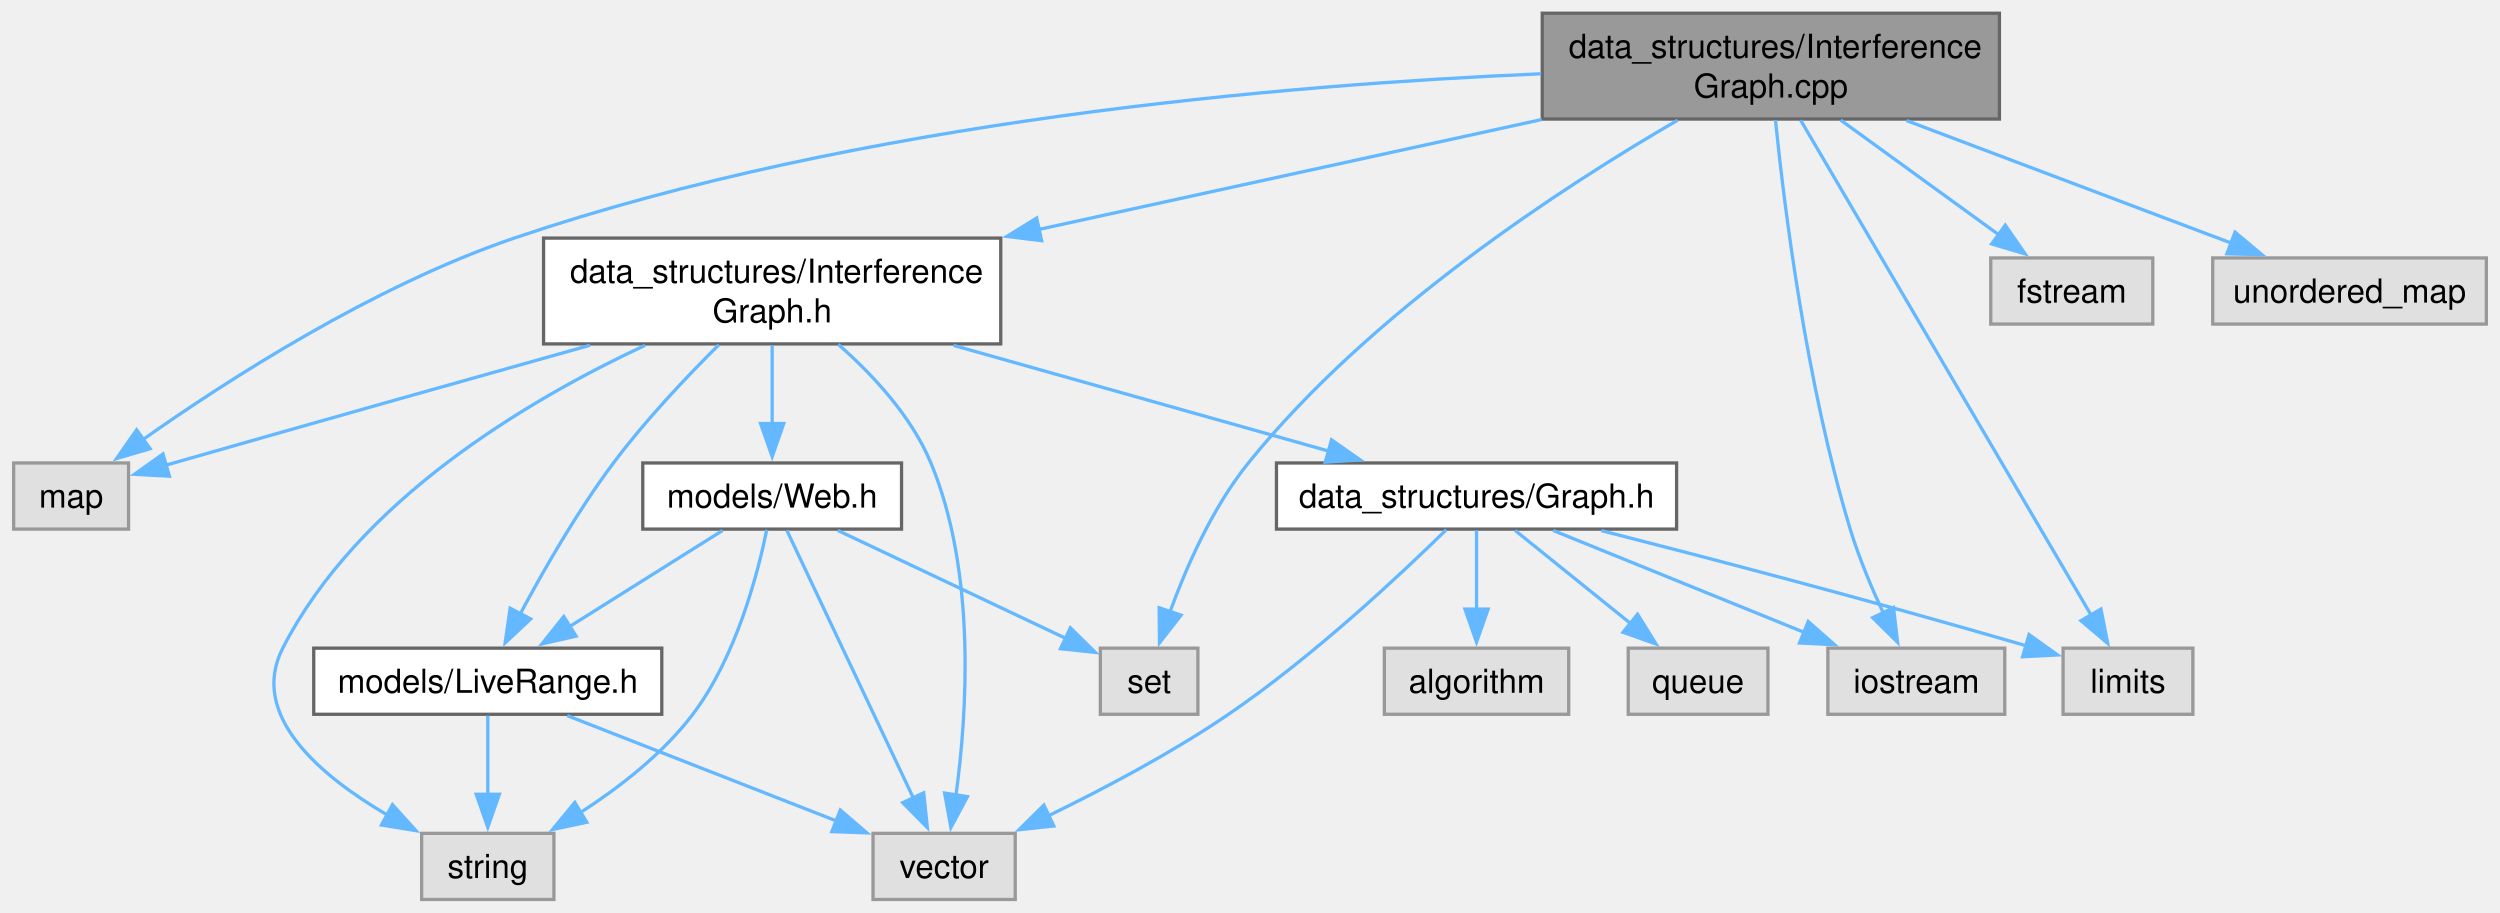
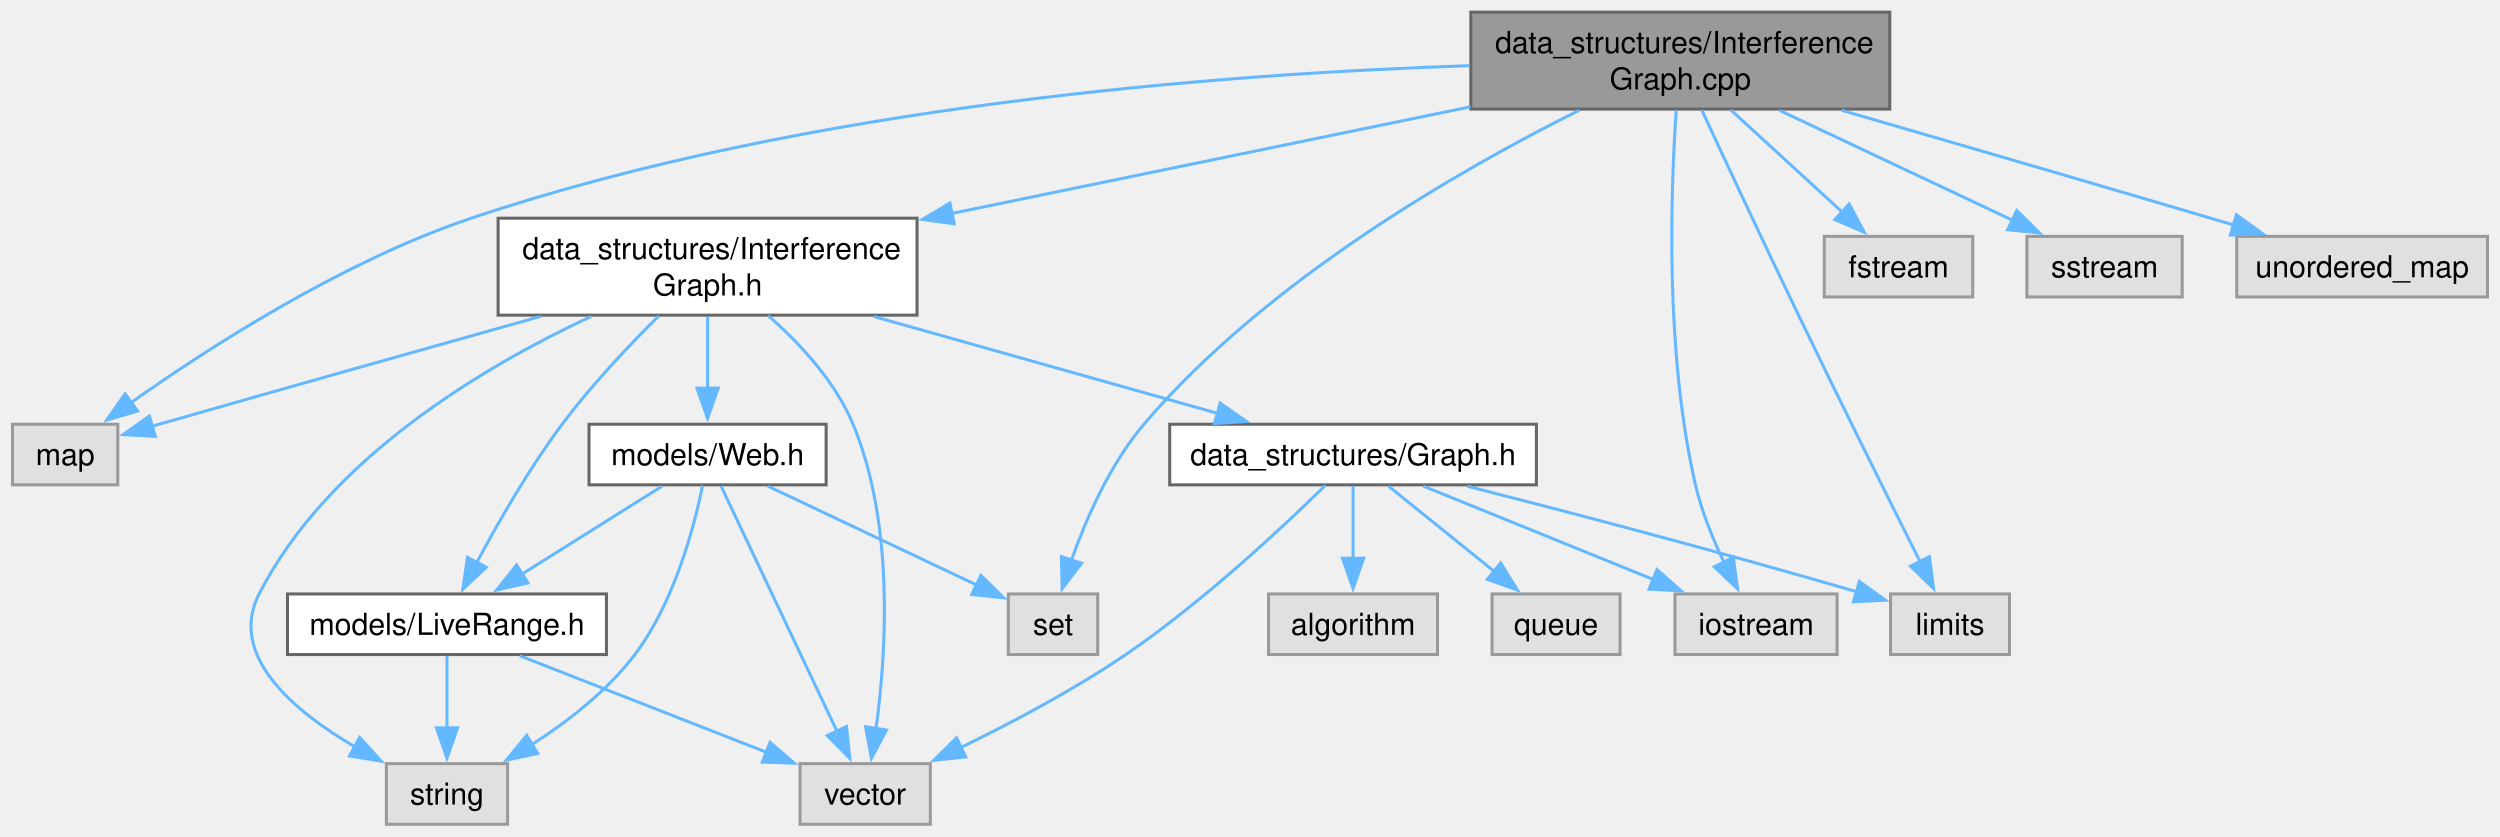
- <svg xmlns="http://www.w3.org/2000/svg" xmlns:xlink="http://www.w3.org/1999/xlink" width="756pt" height="276pt" viewBox="0.00 0.00 755.75 276.00">
+ <svg xmlns="http://www.w3.org/2000/svg" xmlns:xlink="http://www.w3.org/1999/xlink" width="825pt" height="276pt" viewBox="0.00 0.00 824.75 276.00">
  <g id="graph0" class="graph" transform="scale(1 1) rotate(0) translate(4 272)">
    <g id="Node000001" class="node">
      <g id="a_Node000001">
        <a xlink:title="Implementation of web construction and interference graph building.">
-           <polygon fill="#999999" stroke="#666666" points="600.5,-268 462.25,-268 462.25,-236 600.5,-236 600.5,-268" />
-           <text text-anchor="start" x="470.25" y="-254.5" font-family="Helvetica,sans-Serif" font-size="10.00">data_structures/Interference</text>
-           <text text-anchor="middle" x="531.38" y="-242.5" font-family="Helvetica,sans-Serif" font-size="10.00">Graph.cpp</text>
+           <polygon fill="#999999" stroke="#666666" points="619.5,-268 481.25,-268 481.25,-236 619.5,-236 619.5,-268" />
+           <text text-anchor="start" x="489.25" y="-254.5" font-family="Helvetica,sans-Serif" font-size="10.00">data_structures/Interference</text>
+           <text text-anchor="middle" x="550.38" y="-242.5" font-family="Helvetica,sans-Serif" font-size="10.00">Graph.cpp</text>
        </a>
      </g>
    </g>
    <g id="Node000002" class="node">
      <g id="a_Node000002">
        <a xlink:href="InterferenceGraph_8h.html" target="_top" xlink:title="Builds live webs and the interference graph from parsed live ranges.">
          <polygon fill="white" stroke="#666666" points="298.5,-200 160.25,-200 160.25,-168 298.5,-168 298.5,-200" />
          <text text-anchor="start" x="168.25" y="-186.5" font-family="Helvetica,sans-Serif" font-size="10.00">data_structures/Interference</text>
          <text text-anchor="middle" x="229.38" y="-174.5" font-family="Helvetica,sans-Serif" font-size="10.00">Graph.h</text>
        </a>
      </g>
    </g>
    <g id="edge1_Node000001_Node000002" class="edge">
      <g id="a_edge1_Node000001_Node000002">
        <a xlink:title=" ">
-           <path fill="none" stroke="#63b8ff" d="M462.09,-235.86C416.79,-225.96 357.44,-212.99 310.02,-202.62" />
-           <polygon fill="#63b8ff" stroke="#63b8ff" points="310.86,-199.22 300.34,-200.51 309.36,-206.06 310.86,-199.22" />
+           <path fill="none" stroke="#63b8ff" d="M481.12,-236.76C430.79,-226.41 362.53,-212.38 309.79,-201.53" />
+           <polygon fill="#63b8ff" stroke="#63b8ff" points="310.77,-198.16 300.27,-199.58 309.36,-205.02 310.77,-198.16" />
        </a>
      </g>
    </g>
    <g id="Node000003" class="node">
      <g id="a_Node000003">
        <a xlink:title=" ">
          <polygon fill="#e0e0e0" stroke="#999999" points="34.75,-132 0,-132 0,-112 34.75,-112 34.75,-132" />
          <text text-anchor="middle" x="17.38" y="-118.5" font-family="Helvetica,sans-Serif" font-size="10.00">map</text>
        </a>
      </g>
    </g>
    <g id="edge22_Node000001_Node000003" class="edge">
      <g id="a_edge22_Node000001_Node000003">
        <a xlink:title=" ">
-           <path fill="none" stroke="#63b8ff" d="M461.94,-249.69C384.33,-246.4 255.84,-235.49 151.38,-200 108.76,-185.52 64.46,-156.96 38.98,-138.99" />
-           <polygon fill="#63b8ff" stroke="#63b8ff" points="41.27,-136.32 31.11,-133.33 37.19,-142.01 41.27,-136.32" />
+           <path fill="none" stroke="#63b8ff" d="M480.77,-250.32C399.66,-247.67 262.58,-237.39 151.38,-200 108.72,-185.66 64.43,-157.05 38.97,-139.03" />
+           <polygon fill="#63b8ff" stroke="#63b8ff" points="41.25,-136.37 31.09,-133.36 37.16,-142.05 41.25,-136.37" />
        </a>
      </g>
    </g>
    <g id="Node000007" class="node">
      <g id="a_Node000007">
        <a xlink:title=" ">
          <polygon fill="#e0e0e0" stroke="#999999" points="602.12,-76 548.62,-76 548.62,-56 602.12,-56 602.12,-76" />
          <text text-anchor="middle" x="575.38" y="-62.5" font-family="Helvetica,sans-Serif" font-size="10.00">iostream</text>
        </a>
      </g>
    </g>
    <g id="edge20_Node000001_Node000007" class="edge">
      <g id="a_edge20_Node000001_Node000007">
        <a xlink:title=" ">
-           <path fill="none" stroke="#63b8ff" d="M532.77,-235.7C535.4,-209.79 542.08,-155.82 555.38,-112 557.98,-103.43 561.8,-94.33 565.41,-86.57" />
-           <polygon fill="#63b8ff" stroke="#63b8ff" points="568.47,-88.28 569.71,-77.75 562.18,-85.21 568.47,-88.28" />
+           <path fill="none" stroke="#63b8ff" d="M549.05,-235.74C547.23,-209.89 545.21,-156 555.38,-112 557.39,-103.27 561.11,-94.14 564.8,-86.41" />
+           <polygon fill="#63b8ff" stroke="#63b8ff" points="567.85,-88.13 569.29,-77.63 561.62,-84.94 567.85,-88.13" />
        </a>
      </g>
    </g>
    <g id="Node000009" class="node">
      <g id="a_Node000009">
        <a xlink:title=" ">
          <polygon fill="#e0e0e0" stroke="#999999" points="659,-76 619.75,-76 619.75,-56 659,-56 659,-76" />
          <text text-anchor="middle" x="639.38" y="-62.5" font-family="Helvetica,sans-Serif" font-size="10.00">limits</text>
        </a>
      </g>
    </g>
    <g id="edge21_Node000001_Node000009" class="edge">
      <g id="a_edge21_Node000001_Node000009">
        <a xlink:title=" ">
-           <path fill="none" stroke="#63b8ff" d="M540.4,-235.63C560.06,-202.13 606.74,-122.61 628.21,-86.02" />
-           <polygon fill="#63b8ff" stroke="#63b8ff" points="631.2,-87.84 633.24,-77.45 625.16,-84.3 631.2,-87.84" />
+           <path fill="none" stroke="#63b8ff" d="M557.47,-235.66C565.22,-218.97 578.03,-191.52 589.38,-168 603.08,-139.58 619.36,-106.89 629.53,-86.59" />
+           <polygon fill="#63b8ff" stroke="#63b8ff" points="632.59,-88.3 633.94,-77.79 626.33,-85.16 632.59,-88.3" />
        </a>
      </g>
    </g>
    <g id="Node000013" class="node">
      <g id="a_Node000013">
        <a xlink:title=" ">
          <polygon fill="#e0e0e0" stroke="#999999" points="358.12,-76 328.62,-76 328.62,-56 358.12,-56 358.12,-76" />
          <text text-anchor="middle" x="343.38" y="-62.5" font-family="Helvetica,sans-Serif" font-size="10.00">set</text>
        </a>
      </g>
    </g>
    <g id="edge23_Node000001_Node000013" class="edge">
      <g id="a_edge23_Node000001_Node000013">
        <a xlink:title=" ">
-           <path fill="none" stroke="#63b8ff" d="M503.18,-235.65C468.7,-215.67 410.35,-177.84 373.38,-132 362.51,-118.53 354.59,-100.49 349.63,-86.83" />
-           <polygon fill="#63b8ff" stroke="#63b8ff" points="353.03,-85.97 346.51,-77.61 346.4,-88.21 353.03,-85.97" />
+           <path fill="none" stroke="#63b8ff" d="M517,-235.61C478.1,-216.24 413.96,-179.63 373.38,-132 362.15,-118.83 354.26,-100.76 349.4,-87.02" />
+           <polygon fill="#63b8ff" stroke="#63b8ff" points="352.8,-86.14 346.37,-77.72 346.14,-88.31 352.8,-86.14" />
        </a>
      </g>
    </g>
    <g id="Node000014" class="node">
      <g id="a_Node000014">
        <a xlink:title=" ">
          <polygon fill="#e0e0e0" stroke="#999999" points="646.88,-194 597.88,-194 597.88,-174 646.88,-174 646.88,-194" />
          <text text-anchor="middle" x="622.38" y="-180.5" font-family="Helvetica,sans-Serif" font-size="10.00">fstream</text>
        </a>
      </g>
    </g>
    <g id="edge19_Node000001_Node000014" class="edge">
      <g id="a_edge19_Node000001_Node000014">
        <a xlink:title=" ">
-           <path fill="none" stroke="#63b8ff" d="M552.48,-235.69C566.81,-225.3 585.73,-211.57 600.27,-201.03" />
-           <polygon fill="#63b8ff" stroke="#63b8ff" points="602.26,-203.91 608.3,-195.2 598.15,-198.24 602.26,-203.91" />
+           <path fill="none" stroke="#63b8ff" d="M567.07,-235.69C578.09,-225.6 592.52,-212.36 603.88,-201.95" />
+           <polygon fill="#63b8ff" stroke="#63b8ff" points="606.09,-204.68 611.1,-195.34 601.36,-199.52 606.09,-204.68" />
        </a>
      </g>
    </g>
    <g id="Node000015" class="node">
      <g id="a_Node000015">
        <a xlink:title=" ">
-           <polygon fill="#e0e0e0" stroke="#999999" points="747.75,-194 665,-194 665,-174 747.75,-174 747.75,-194" />
-           <text text-anchor="middle" x="706.38" y="-180.5" font-family="Helvetica,sans-Serif" font-size="10.00">unordered_map</text>
+           <polygon fill="#e0e0e0" stroke="#999999" points="716,-194 664.75,-194 664.75,-174 716,-174 716,-194" />
+           <text text-anchor="middle" x="690.38" y="-180.5" font-family="Helvetica,sans-Serif" font-size="10.00">sstream</text>
        </a>
      </g>
    </g>
    <g id="edge24_Node000001_Node000015" class="edge">
      <g id="a_edge24_Node000001_Node000015">
        <a xlink:title=" ">
-           <path fill="none" stroke="#63b8ff" d="M572.4,-235.53C602.19,-224.29 642.1,-209.24 670.6,-198.49" />
-           <polygon fill="#63b8ff" stroke="#63b8ff" points="671.75,-201.8 679.88,-194.99 669.28,-195.25 671.75,-201.8" />
+           <path fill="none" stroke="#63b8ff" d="M583.2,-235.53C606.4,-224.59 637.27,-210.04 659.92,-199.36" />
+           <polygon fill="#63b8ff" stroke="#63b8ff" points="661.39,-202.54 668.94,-195.11 658.4,-196.2 661.39,-202.54" />
+         </a>
+       </g>
+     </g>
+     <g id="Node000016" class="node">
+       <g id="a_Node000016">
+         <a xlink:title=" ">
+           <polygon fill="#e0e0e0" stroke="#999999" points="816.75,-194 734,-194 734,-174 816.75,-174 816.75,-194" />
+           <text text-anchor="middle" x="775.38" y="-180.5" font-family="Helvetica,sans-Serif" font-size="10.00">unordered_map</text>
+         </a>
+       </g>
+     </g>
+     <g id="edge25_Node000001_Node000016" class="edge">
+       <g id="a_edge25_Node000001_Node000016">
+         <a xlink:title=" ">
+           <path fill="none" stroke="#63b8ff" d="M603.63,-235.6C638.33,-225.53 684.56,-212.07 725.38,-200 727.9,-199.25 730.51,-198.48 733.13,-197.7" />
+           <polygon fill="#63b8ff" stroke="#63b8ff" points="733.88,-201.13 742.46,-194.91 731.88,-194.42 733.88,-201.13" />
        </a>
      </g>
    </g>
    <g id="edge2_Node000002_Node000003" class="edge">
      <g id="a_edge2_Node000002_Node000003">
        <a xlink:title=" ">
          <path fill="none" stroke="#63b8ff" d="M174.29,-167.6C138.41,-157.54 90.59,-144.08 48.38,-132 47.57,-131.77 46.75,-131.53 45.92,-131.3" />
          <polygon fill="#63b8ff" stroke="#63b8ff" points="47.11,-128 36.53,-128.58 45.16,-134.72 47.11,-128" />
        </a>
      </g>
    </g>
    <g id="Node000004" class="node">
      <g id="a_Node000004">
        <a xlink:title=" ">
          <polygon fill="#e0e0e0" stroke="#999999" points="163.38,-20 123.38,-20 123.38,0 163.38,0 163.38,-20" />
          <text text-anchor="middle" x="143.38" y="-6.5" font-family="Helvetica,sans-Serif" font-size="10.00">string</text>
        </a>
      </g>
    </g>
    <g id="edge3_Node000002_Node000004" class="edge">
      <g id="a_edge3_Node000002_Node000004">
        <a xlink:title=" ">
          <path fill="none" stroke="#63b8ff" d="M190.94,-167.58C155.2,-150.91 104.17,-120.61 81.38,-76 71.01,-55.71 92.67,-37.41 113.17,-25.44" />
          <polygon fill="#63b8ff" stroke="#63b8ff" points="114.56,-28.66 121.67,-20.81 111.22,-22.52 114.56,-28.66" />
        </a>
      </g>
    </g>
    <g id="Node000005" class="node">
      <g id="a_Node000005">
        <a xlink:title=" ">
          <polygon fill="#e0e0e0" stroke="#999999" points="302.88,-20 259.88,-20 259.88,0 302.88,0 302.88,-20" />
          <text text-anchor="middle" x="281.38" y="-6.5" font-family="Helvetica,sans-Serif" font-size="10.00">vector</text>
        </a>
      </g>
    </g>
    <g id="edge4_Node000002_Node000005" class="edge">
      <g id="a_edge4_Node000002_Node000005">
        <a xlink:title=" ">
          <path fill="none" stroke="#63b8ff" d="M249.39,-167.85C259.77,-158.72 271.49,-146.15 277.38,-132 291.12,-98.95 288.35,-56.32 284.95,-31.48" />
          <polygon fill="#63b8ff" stroke="#63b8ff" points="288.43,-31.1 283.43,-21.76 281.52,-32.18 288.43,-31.1" />
        </a>
      </g>
    </g>
    <g id="Node000006" class="node">
      <g id="a_Node000006">
        <a xlink:href="Graph_8h.html" target="_top" xlink:title=" ">
          <polygon fill="white" stroke="#666666" points="502.88,-132 381.88,-132 381.88,-112 502.88,-112 502.88,-132" />
          <text text-anchor="middle" x="442.38" y="-118.5" font-family="Helvetica,sans-Serif" font-size="10.00">data_structures/Graph.h</text>
        </a>
      </g>
    </g>
    <g id="edge5_Node000002_Node000006" class="edge">
      <g id="a_edge5_Node000002_Node000006">
        <a xlink:title=" ">
          <path fill="none" stroke="#63b8ff" d="M284.23,-167.55C319.56,-157.6 364.89,-144.83 397.95,-135.51" />
          <polygon fill="#63b8ff" stroke="#63b8ff" points="398.53,-138.99 407.21,-132.91 396.63,-132.25 398.53,-138.99" />
        </a>
      </g>
    </g>
    <g id="Node000011" class="node">
      <g id="a_Node000011">
        <a xlink:href="LiveRange_8h.html" target="_top" xlink:title="Data model for a single live range of a variable.">
          <polygon fill="white" stroke="#666666" points="196,-76 90.75,-76 90.75,-56 196,-56 196,-76" />
          <text text-anchor="middle" x="143.38" y="-62.5" font-family="Helvetica,sans-Serif" font-size="10.00">models/LiveRange.h</text>
        </a>
      </g>
    </g>
    <g id="edge11_Node000002_Node000011" class="edge">
      <g id="a_edge11_Node000002_Node000011">
        <a xlink:title=" ">
          <path fill="none" stroke="#63b8ff" d="M213.26,-167.74C203.45,-158.01 190.99,-144.85 181.38,-132 170.49,-117.44 160.22,-99.52 153.1,-86.18" />
          <polygon fill="#63b8ff" stroke="#63b8ff" points="156.35,-84.83 148.63,-77.58 150.14,-88.07 156.35,-84.83" />
        </a>
      </g>
    </g>
    <g id="Node000012" class="node">
      <g id="a_Node000012">
        <a xlink:href="Web_8h.html" target="_top" xlink:title="Data model for a live web (merged live ranges of a variable).">
          <polygon fill="white" stroke="#666666" points="268.5,-132 190.25,-132 190.25,-112 268.5,-112 268.5,-132" />
          <text text-anchor="middle" x="229.38" y="-118.5" font-family="Helvetica,sans-Serif" font-size="10.00">models/Web.h</text>
        </a>
      </g>
    </g>
    <g id="edge14_Node000002_Node000012" class="edge">
      <g id="a_edge14_Node000002_Node000012">
        <a xlink:title=" ">
          <path fill="none" stroke="#63b8ff" d="M229.38,-167.55C229.38,-160.34 229.38,-151.66 229.38,-143.88" />
          <polygon fill="#63b8ff" stroke="#63b8ff" points="232.88,-143.92 229.38,-133.92 225.88,-143.92 232.88,-143.92" />
        </a>
      </g>
    </g>
    <g id="edge7_Node000006_Node000005" class="edge">
      <g id="a_edge7_Node000006_Node000005">
        <a xlink:title=" ">
          <path fill="none" stroke="#63b8ff" d="M433.25,-111.83C419.67,-98.5 393.01,-73.46 367.38,-56 350.24,-44.33 329.71,-33.48 313,-25.36" />
          <polygon fill="#63b8ff" stroke="#63b8ff" points="314.55,-22.22 304.02,-21.09 311.55,-28.54 314.55,-22.22" />
        </a>
      </g>
    </g>
    <g id="edge6_Node000006_Node000007" class="edge">
      <g id="a_edge6_Node000006_Node000007">
        <a xlink:title=" ">
          <path fill="none" stroke="#63b8ff" d="M465.54,-111.59C486.58,-103.05 517.87,-90.35 541.68,-80.68" />
          <polygon fill="#63b8ff" stroke="#63b8ff" points="542.68,-84.05 550.63,-77.05 540.04,-77.57 542.68,-84.05" />
        </a>
      </g>
    </g>
    <g id="Node000008" class="node">
      <g id="a_Node000008">
        <a xlink:title=" ">
          <polygon fill="#e0e0e0" stroke="#999999" points="530.5,-76 488.25,-76 488.25,-56 530.5,-56 530.5,-76" />
          <text text-anchor="middle" x="509.38" y="-62.5" font-family="Helvetica,sans-Serif" font-size="10.00">queue</text>
        </a>
      </g>
    </g>
    <g id="edge8_Node000006_Node000008" class="edge">
      <g id="a_edge8_Node000006_Node000008">
        <a xlink:title=" ">
          <path fill="none" stroke="#63b8ff" d="M454.05,-111.59C463.65,-103.85 477.5,-92.69 488.94,-83.47" />
          <polygon fill="#63b8ff" stroke="#63b8ff" points="491.07,-86.25 496.66,-77.25 486.68,-80.8 491.07,-86.25" />
        </a>
      </g>
    </g>
    <g id="edge9_Node000006_Node000009" class="edge">
      <g id="a_edge9_Node000006_Node000009">
        <a xlink:title=" ">
          <path fill="none" stroke="#63b8ff" d="M480.12,-111.54C512.12,-103.38 559.48,-91.01 608.67,-76.7" />
          <polygon fill="#63b8ff" stroke="#63b8ff" points="609.46,-80.11 618.08,-73.94 607.5,-73.4 609.46,-80.11" />
        </a>
      </g>
    </g>
    <g id="Node000010" class="node">
      <g id="a_Node000010">
        <a xlink:title=" ">
          <polygon fill="#e0e0e0" stroke="#999999" points="470.25,-76 414.5,-76 414.5,-56 470.25,-56 470.25,-76" />
          <text text-anchor="middle" x="442.38" y="-62.5" font-family="Helvetica,sans-Serif" font-size="10.00">algorithm</text>
        </a>
      </g>
    </g>
    <g id="edge10_Node000006_Node000010" class="edge">
      <g id="a_edge10_Node000006_Node000010">
        <a xlink:title=" ">
          <path fill="none" stroke="#63b8ff" d="M442.38,-111.59C442.38,-105.01 442.38,-95.96 442.38,-87.73" />
          <polygon fill="#63b8ff" stroke="#63b8ff" points="445.88,-87.81 442.38,-77.81 438.88,-87.81 445.88,-87.81" />
        </a>
      </g>
    </g>
    <g id="edge12_Node000011_Node000004" class="edge">
      <g id="a_edge12_Node000011_Node000004">
        <a xlink:title=" ">
          <path fill="none" stroke="#63b8ff" d="M143.38,-55.59C143.38,-49.01 143.38,-39.96 143.38,-31.73" />
          <polygon fill="#63b8ff" stroke="#63b8ff" points="146.88,-31.81 143.38,-21.81 139.88,-31.81 146.88,-31.81" />
        </a>
      </g>
    </g>
    <g id="edge13_Node000011_Node000005" class="edge">
      <g id="a_edge13_Node000011_Node000005">
        <a xlink:title=" ">
          <path fill="none" stroke="#63b8ff" d="M167.41,-55.59C190.01,-46.75 224.02,-33.44 249,-23.67" />
          <polygon fill="#63b8ff" stroke="#63b8ff" points="249.99,-27.04 258.02,-20.14 247.43,-20.52 249.99,-27.04" />
        </a>
      </g>
    </g>
    <g id="edge15_Node000012_Node000004" class="edge">
      <g id="a_edge15_Node000012_Node000004">
        <a xlink:title=" ">
          <path fill="none" stroke="#63b8ff" d="M227.74,-111.78C225,-98.38 218.45,-73.26 205.38,-56 196.28,-43.99 183.09,-33.8 171.22,-26.17" />
          <polygon fill="#63b8ff" stroke="#63b8ff" points="173.33,-23.35 162.96,-21.16 169.7,-29.34 173.33,-23.35" />
        </a>
      </g>
    </g>
    <g id="edge17_Node000012_Node000005" class="edge">
      <g id="a_edge17_Node000012_Node000005">
        <a xlink:title=" ">
          <path fill="none" stroke="#63b8ff" d="M233.81,-111.62C242.25,-93.76 260.8,-54.53 272.08,-30.67" />
          <polygon fill="#63b8ff" stroke="#63b8ff" points="275.2,-32.26 276.31,-21.72 268.87,-29.27 275.2,-32.26" />
        </a>
      </g>
    </g>
    <g id="edge18_Node000012_Node000011" class="edge">
      <g id="a_edge18_Node000012_Node000011">
        <a xlink:title=" ">
          <path fill="none" stroke="#63b8ff" d="M214.39,-111.59C201.65,-103.59 183.08,-91.93 168.13,-82.54" />
          <polygon fill="#63b8ff" stroke="#63b8ff" points="170.08,-79.64 159.75,-77.28 166.36,-85.57 170.08,-79.64" />
        </a>
      </g>
    </g>
    <g id="edge16_Node000012_Node000013" class="edge">
      <g id="a_edge16_Node000012_Node000013">
        <a xlink:title=" ">
          <path fill="none" stroke="#63b8ff" d="M249.23,-111.59C268.37,-102.53 297.42,-88.77 318.18,-78.94" />
          <polygon fill="#63b8ff" stroke="#63b8ff" points="319.56,-82.15 327.1,-74.71 316.56,-75.83 319.56,-82.15" />
        </a>
      </g>
    </g>
  </g>
</svg>
